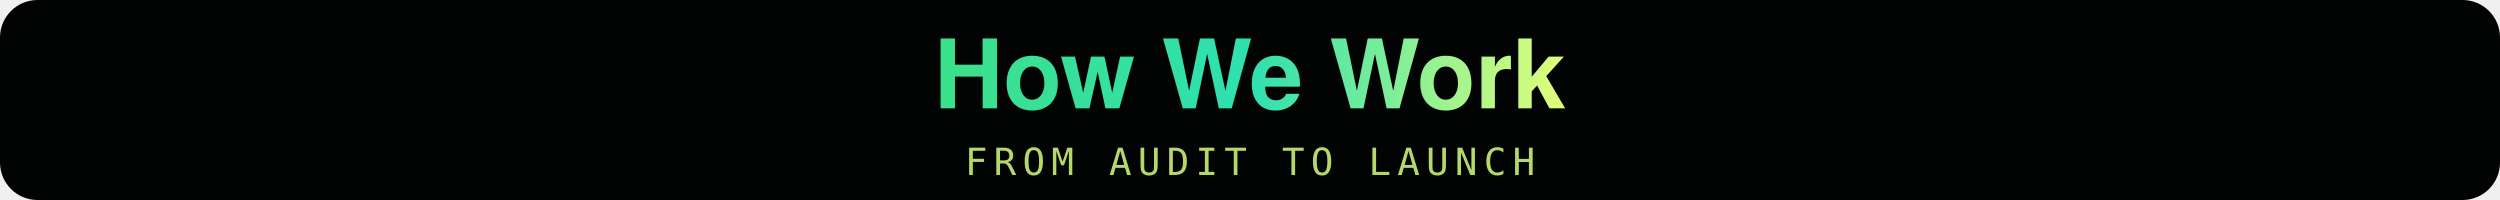
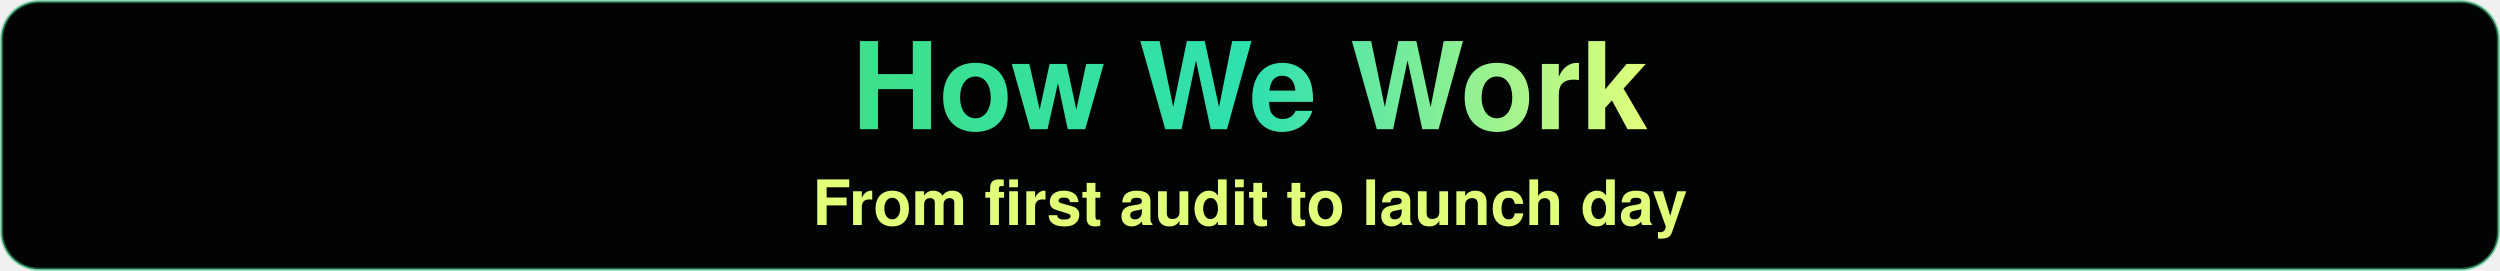
- <svg xmlns="http://www.w3.org/2000/svg" width="1200" height="96" viewBox="0 0 1200 96" role="img" aria-label="How We Work">
+ <svg xmlns="http://www.w3.org/2000/svg" width="1200" height="130" viewBox="0 0 1200 130" role="img" aria-label="How We Work">
  <defs>
    <linearGradient id="bg" x1="0" y1="0" x2="1" y2="1">
      <stop offset="0" stop-color="#010403" />
      <stop offset="1" stop-color="#03120A" />
    </linearGradient>
    <linearGradient id="g" x1="0" y1="0" x2="1" y2="0">
      <stop offset="0" stop-color="#3DE08A" />
      <stop offset=".5" stop-color="#2FE0B0" />
      <stop offset="1" stop-color="#E2FF7A" />
    </linearGradient>
    <filter id="b" x="-50%" y="-50%" width="200%" height="200%">
      <feGaussianBlur stdDeviation="55" />
    </filter>
    <pattern id="d" width="26" height="26" patternUnits="userSpaceOnUse">
      <circle cx="2" cy="2" r="1.2" fill="#fff" fill-opacity=".09" />
    </pattern>
  </defs>
-   <rect width="1200" height="96" rx="18" fill="#010403" />
-   <text x="600" y="52" text-anchor="middle" font-family="'Segoe UI',Helvetica,Arial,sans-serif" font-size="46" font-weight="800" fill="url(#g)">How We Work</text>
-   <text x="600" y="84" text-anchor="middle" font-family="'JetBrains Mono',Consolas,monospace" font-size="18" fill="#B5D86A" letter-spacing="3">FROM AUDIT TO LAUNCH</text>
+   <rect x=".75" y=".75" width="1198.5" height="128.5" rx="18" fill="#010403" stroke="#2EBD74" stroke-opacity=".5" stroke-width="1.5" />
+   <text x="600" y="62" text-anchor="middle" font-family="'Segoe UI',Helvetica,Arial,sans-serif" font-size="58" font-weight="800" fill="url(#g)">How We Work</text>
+   <text x="600" y="108" text-anchor="middle" font-family="'Segoe UI',Helvetica,Arial,sans-serif" font-size="30" font-weight="600" fill="#E2FF7A">From first audit to launch day</text>
</svg>
